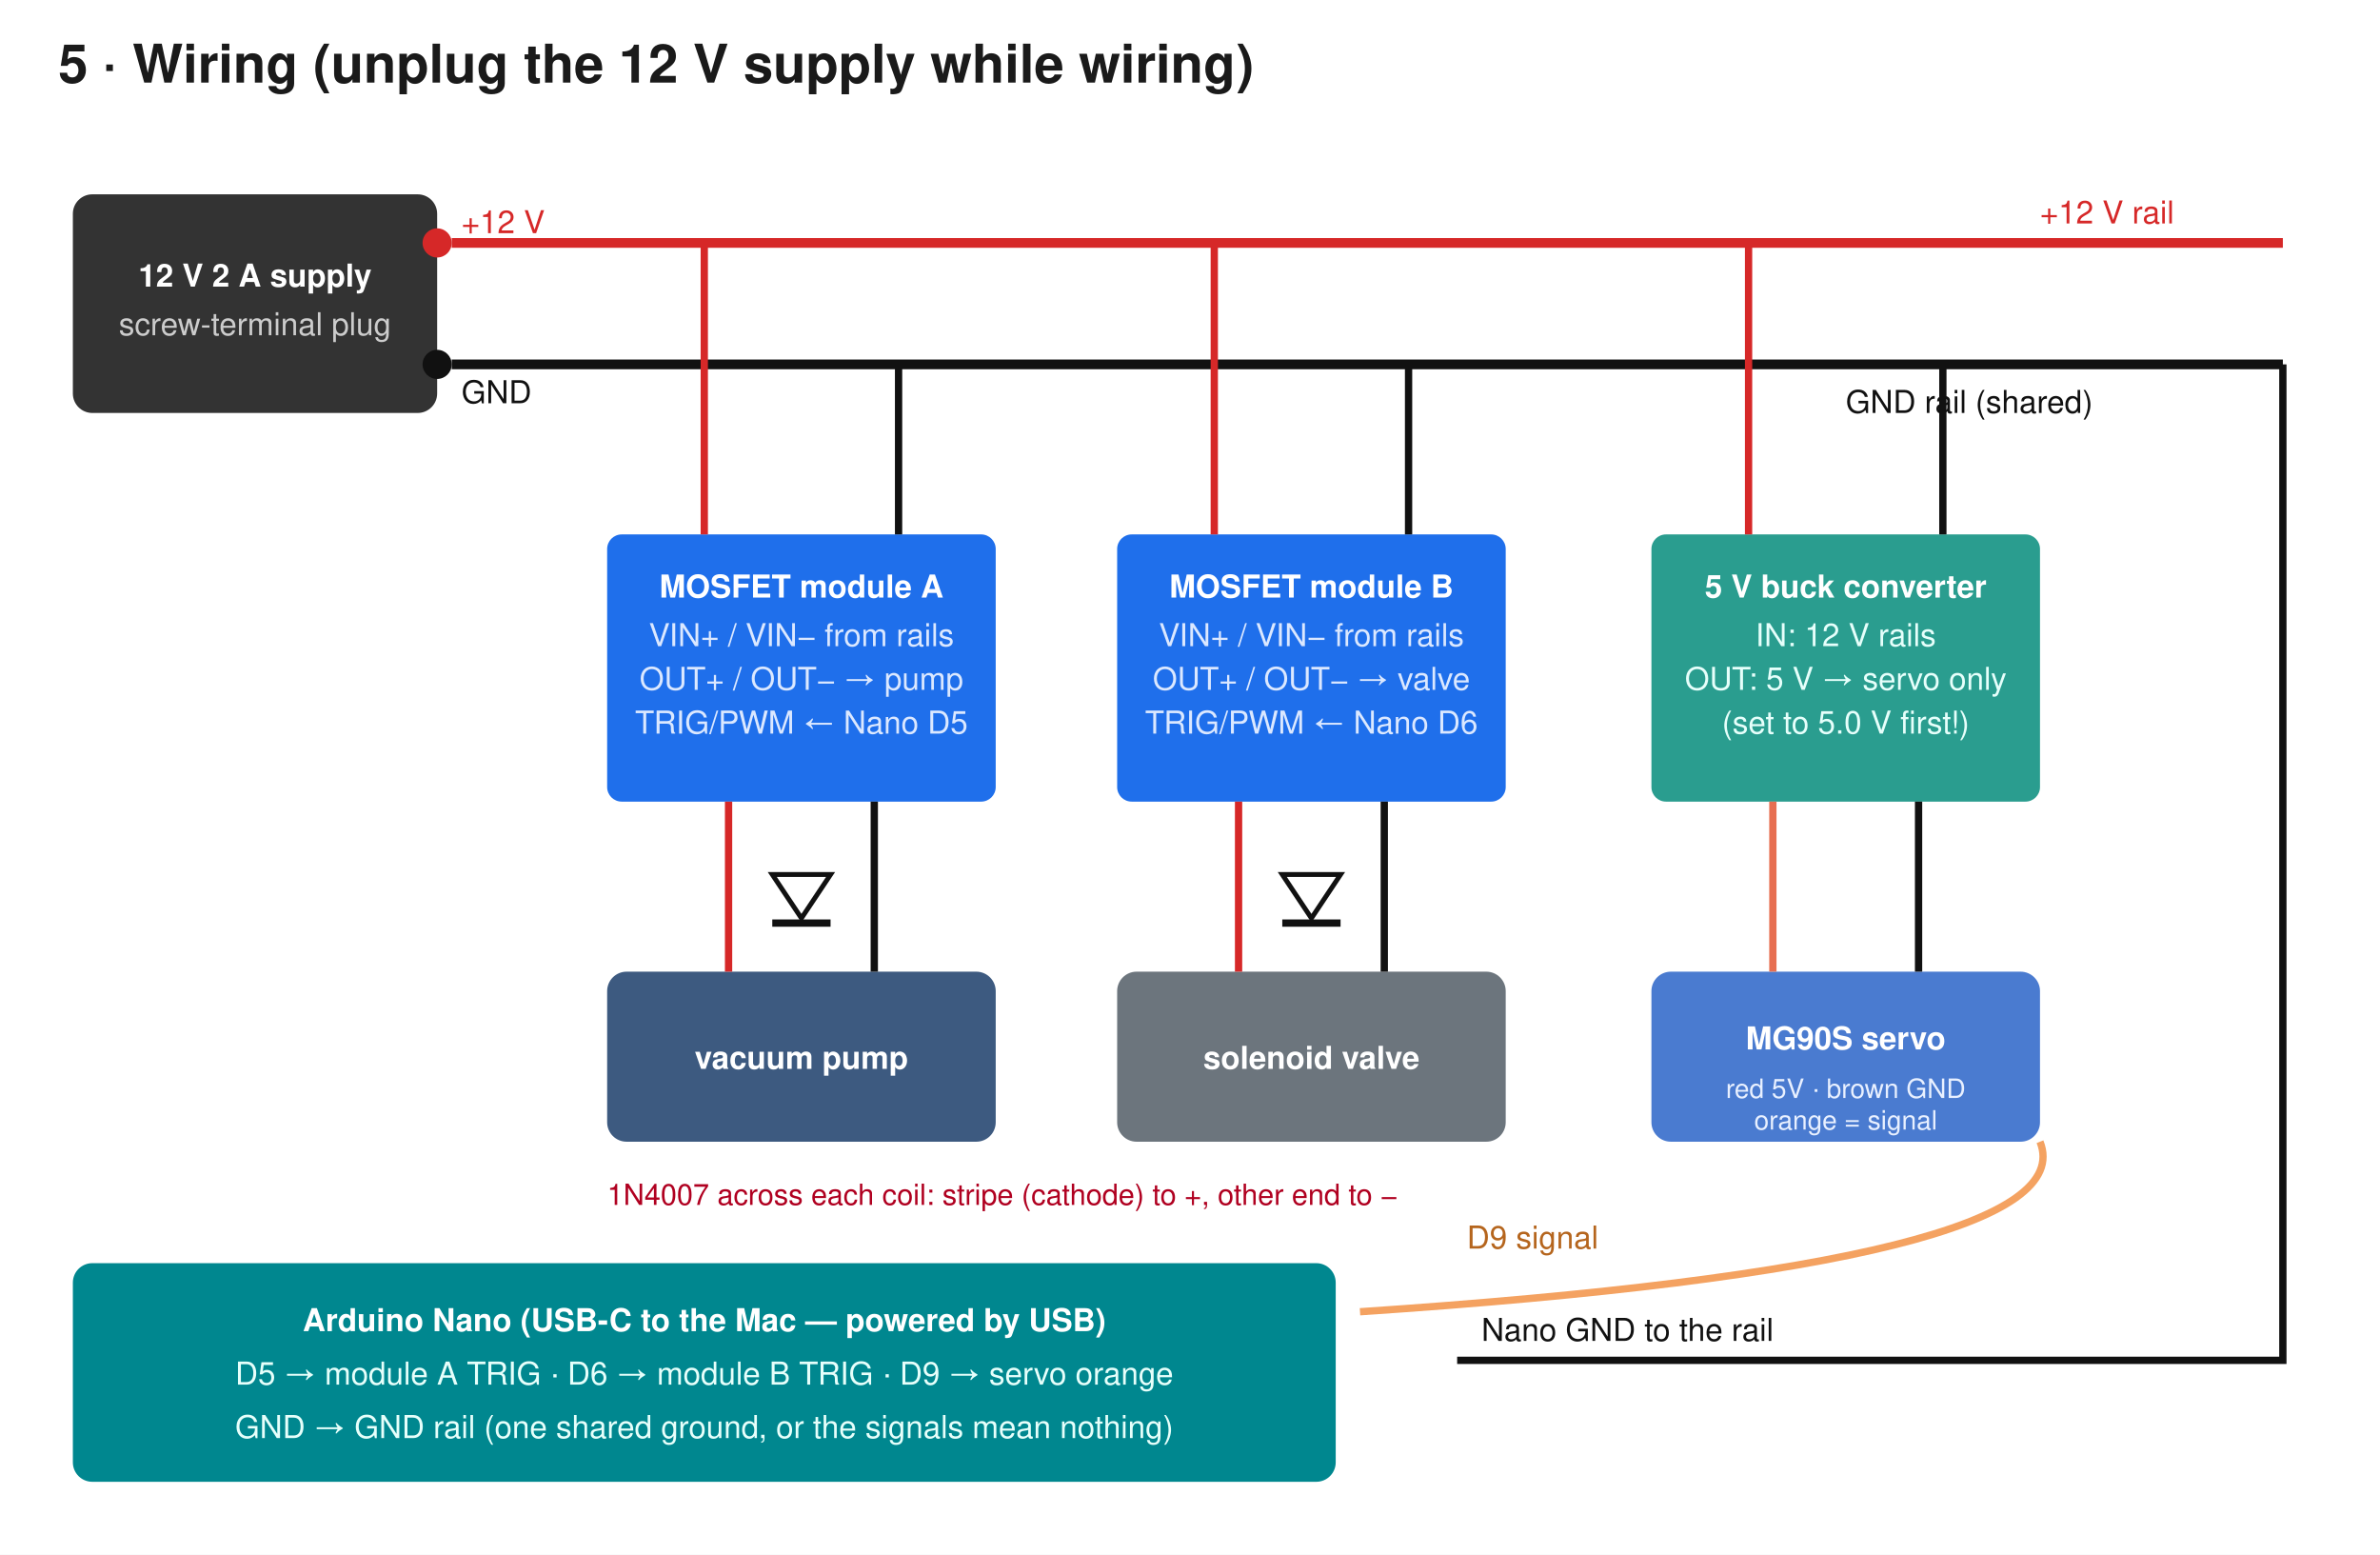
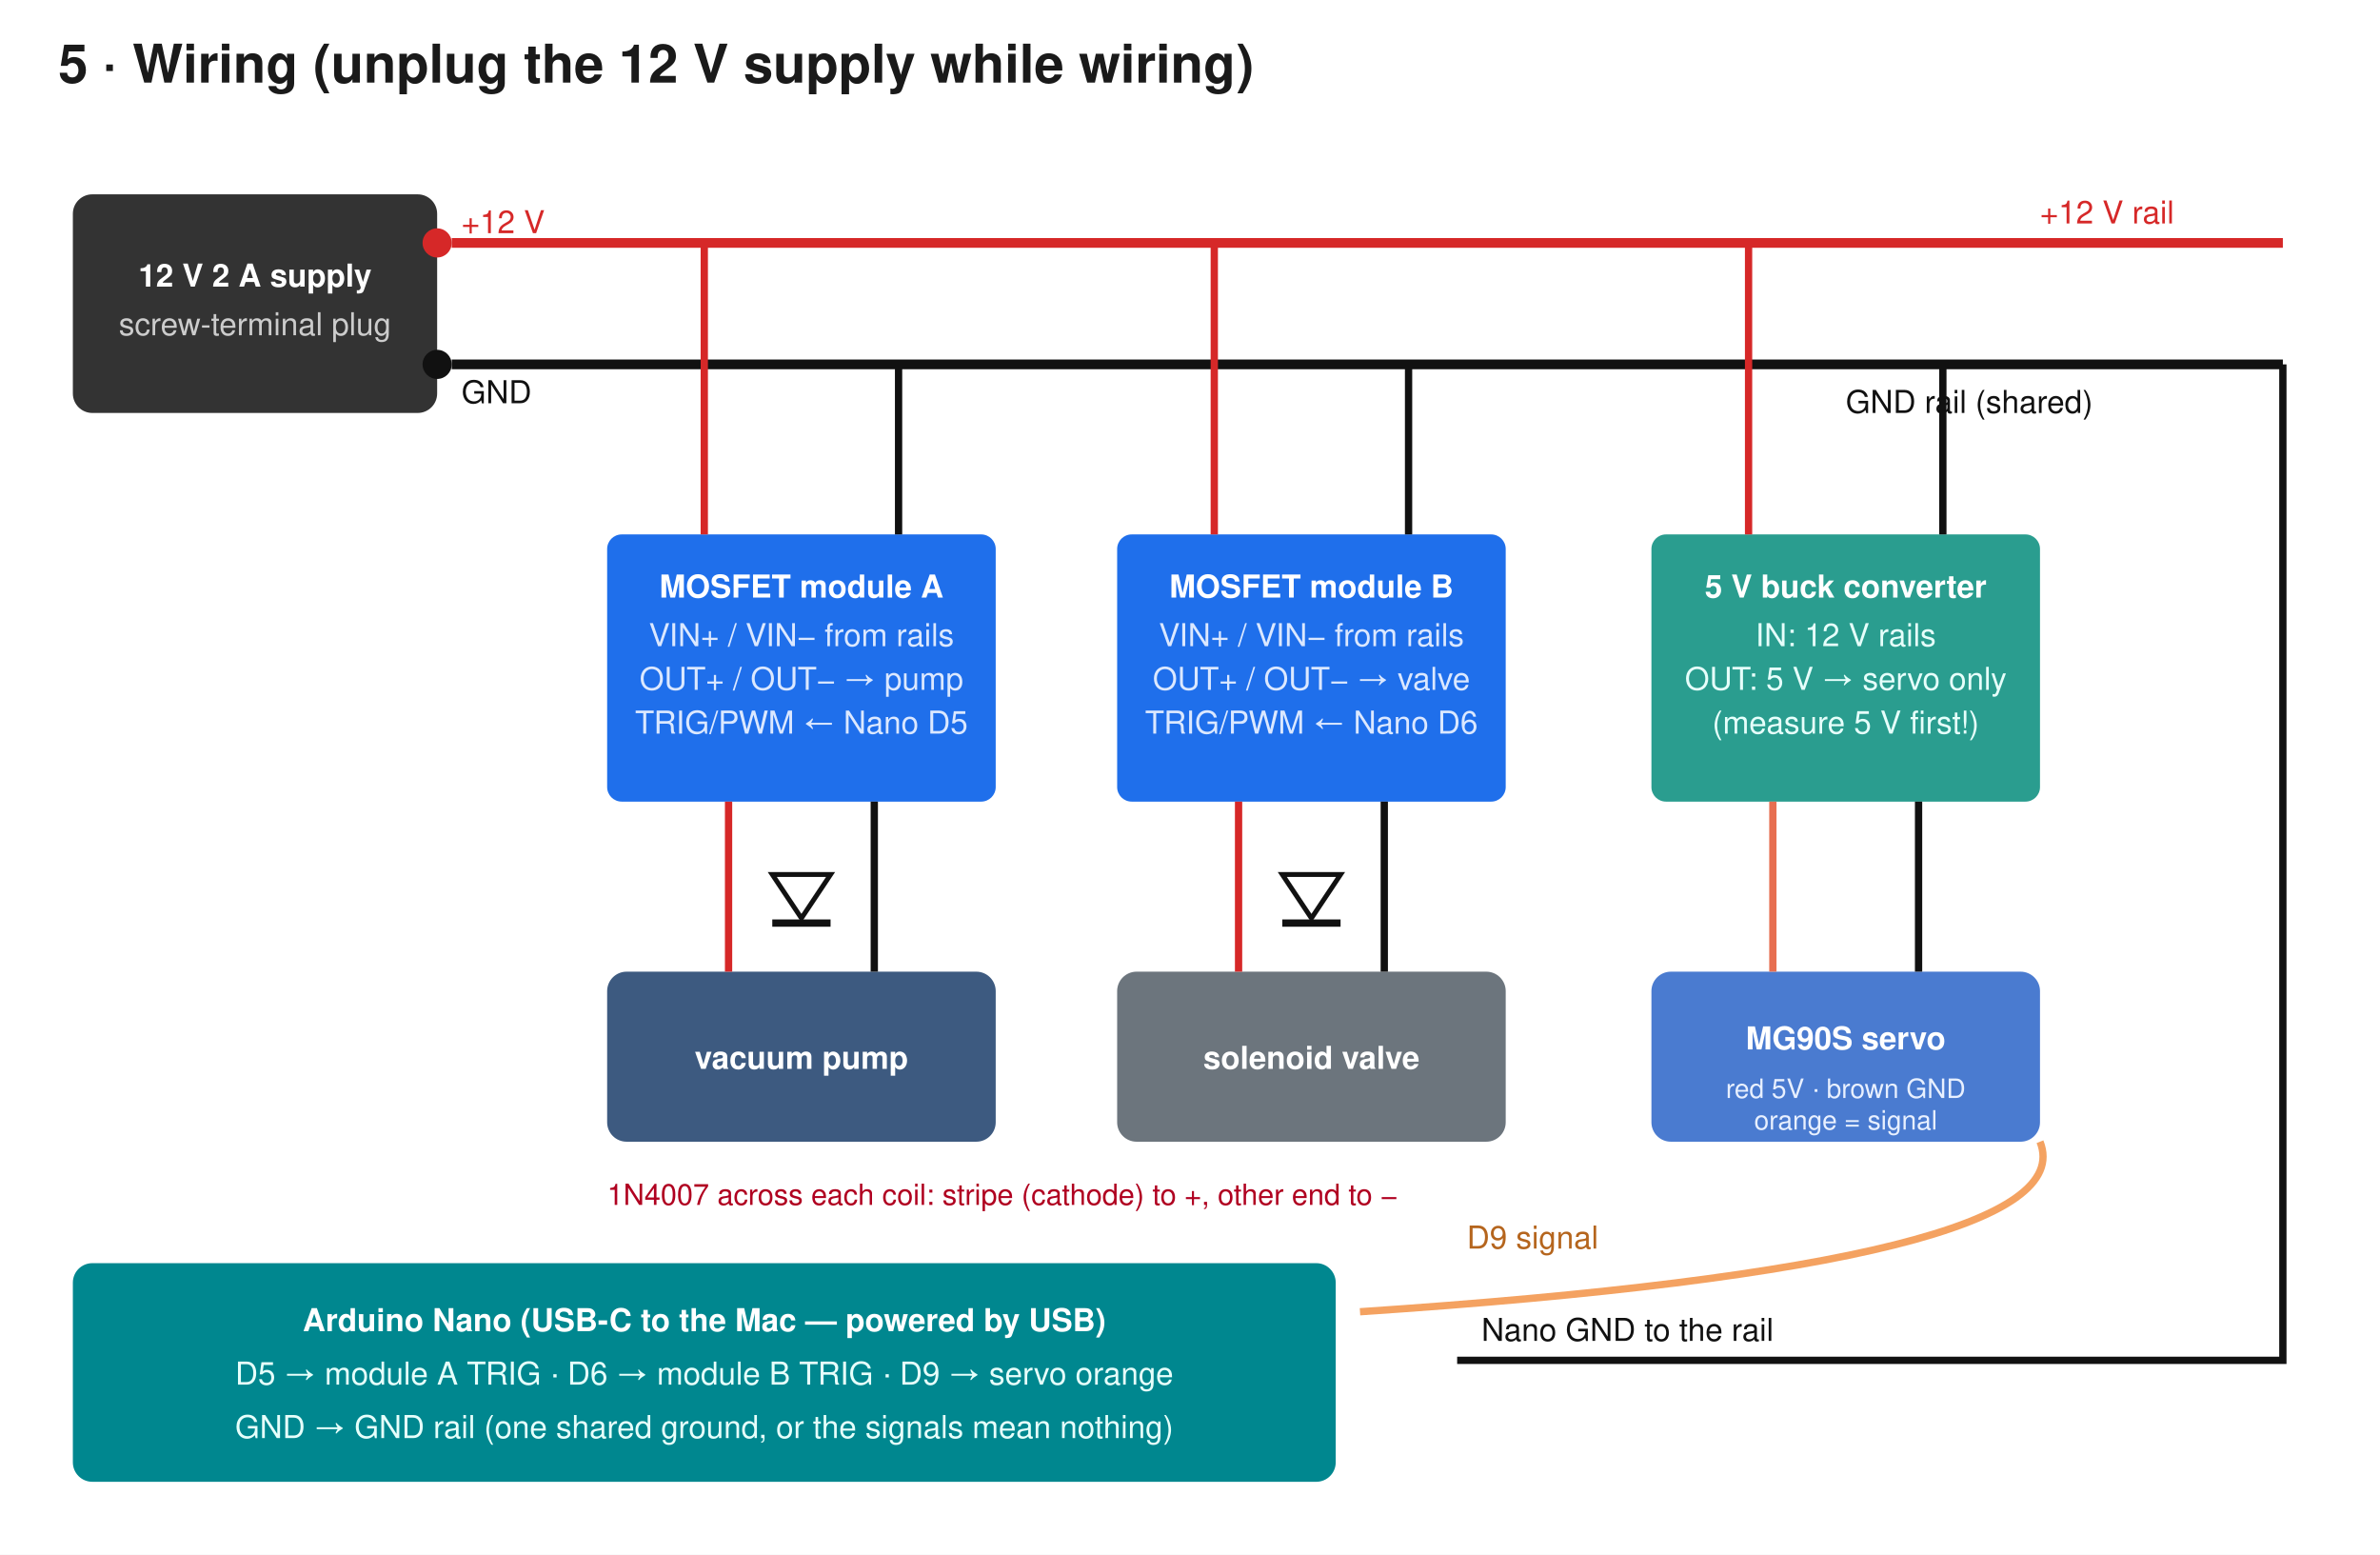
<svg xmlns="http://www.w3.org/2000/svg" viewBox="0 0 980 640" font-family="Helvetica, Arial, sans-serif" font-size="13">
  <rect width="980" height="640" fill="#ffffff" />
  <text x="24" y="34" font-size="22" font-weight="700" fill="#1a1a1a">5 · Wiring (unplug the 12 V supply while wiring)</text>
  <rect x="30" y="80" width="150" height="90" rx="8" fill="#333" />
  <text x="105" y="118" text-anchor="middle" fill="#fff" font-weight="700">12 V 2 A supply</text>
  <text x="105" y="138" text-anchor="middle" fill="#ccc">screw-terminal plug</text>
  <circle cx="180" cy="100" r="6" fill="#d62828" />
  <text x="190" y="96" fill="#d62828">+12 V</text>
  <circle cx="180" cy="150" r="6" fill="#111" />
  <text x="190" y="166" fill="#111">GND</text>
  <path d="M186 100 L940 100" stroke="#d62828" stroke-width="4" />
  <path d="M186 150 L940 150" stroke="#111" stroke-width="4" />
  <text x="840" y="92" fill="#d62828">+12 V rail</text>
  <text x="760" y="170" fill="#111">GND rail (shared)</text>
  <rect x="250" y="220" width="160" height="110" rx="6" fill="#1f6feb" />
  <text x="330" y="246" text-anchor="middle" fill="#fff" font-weight="700">MOSFET module A</text>
  <text x="330" y="266" text-anchor="middle" fill="#dbe8ff">VIN+ / VIN− from rails</text>
  <text x="330" y="284" text-anchor="middle" fill="#dbe8ff">OUT+ / OUT− → pump</text>
  <text x="330" y="302" text-anchor="middle" fill="#dbe8ff">TRIG/PWM ← Nano D5</text>
  <path d="M290 100 L290 220" stroke="#d62828" stroke-width="3" />
  <path d="M370 150 L370 220" stroke="#111" stroke-width="3" />
  <rect x="460" y="220" width="160" height="110" rx="6" fill="#1f6feb" />
  <text x="540" y="246" text-anchor="middle" fill="#fff" font-weight="700">MOSFET module B</text>
  <text x="540" y="266" text-anchor="middle" fill="#dbe8ff">VIN+ / VIN− from rails</text>
  <text x="540" y="284" text-anchor="middle" fill="#dbe8ff">OUT+ / OUT− → valve</text>
  <text x="540" y="302" text-anchor="middle" fill="#dbe8ff">TRIG/PWM ← Nano D6</text>
  <path d="M500 100 L500 220" stroke="#d62828" stroke-width="3" />
  <path d="M580 150 L580 220" stroke="#111" stroke-width="3" />
  <rect x="680" y="220" width="160" height="110" rx="6" fill="#2a9d8f" />
  <text x="760" y="246" text-anchor="middle" fill="#fff" font-weight="700">5 V buck converter</text>
  <text x="760" y="266" text-anchor="middle" fill="#e6fffb">IN: 12 V rails</text>
  <text x="760" y="284" text-anchor="middle" fill="#e6fffb">OUT: 5 V → servo only</text>
-   <text x="760" y="302" text-anchor="middle" fill="#e6fffb">(set to 5.0 V first!)</text>
+   <text x="760" y="302" text-anchor="middle" fill="#e6fffb">(measure 5 V first!)</text>
  <path d="M720 100 L720 220" stroke="#d62828" stroke-width="3" />
  <path d="M800 150 L800 220" stroke="#111" stroke-width="3" />
  <rect x="250" y="400" width="160" height="70" rx="8" fill="#3d5a80" />
  <text x="330" y="440" text-anchor="middle" fill="#fff" font-weight="700">vacuum pump</text>
  <path d="M300 330 L300 400" stroke="#d62828" stroke-width="3" />
  <path d="M360 330 L360 400" stroke="#111" stroke-width="3" />
  <rect x="460" y="400" width="160" height="70" rx="8" fill="#6c757d" />
  <text x="540" y="440" text-anchor="middle" fill="#fff" font-weight="700">solenoid valve</text>
  <path d="M510 330 L510 400" stroke="#d62828" stroke-width="3" />
  <path d="M570 330 L570 400" stroke="#111" stroke-width="3" />
  <g fill="#fff" stroke="#111" stroke-width="2">
    <path d="M318 360 L342 360 L330 378 Z" />
    <path d="M528 360 L552 360 L540 378 Z" />
  </g>
  <path d="M318 380 L342 380" stroke="#111" stroke-width="3" />
  <path d="M528 380 L552 380" stroke="#111" stroke-width="3" />
  <text x="250" y="496" fill="#b00020" font-size="12">1N4007 across each coil: stripe (cathode) to +, other end to −</text>
  <rect x="680" y="400" width="160" height="70" rx="8" fill="#4a7bd0" />
  <text x="760" y="432" text-anchor="middle" fill="#fff" font-weight="700">MG90S servo</text>
  <text x="760" y="452" text-anchor="middle" fill="#e8f0ff" font-size="11">red 5V · brown GND</text>
  <text x="760" y="465" text-anchor="middle" fill="#e8f0ff" font-size="11">orange = signal</text>
  <path d="M730 330 L730 400" stroke="#e76f51" stroke-width="3" />
  <path d="M790 330 L790 400" stroke="#111" stroke-width="3" />
  <rect x="30" y="520" width="520" height="90" rx="8" fill="#00878f" />
  <text x="290" y="548" text-anchor="middle" fill="#fff" font-weight="700">Arduino Nano (USB-C to the Mac — powered by USB)</text>
  <text x="290" y="570" text-anchor="middle" fill="#e6fffb">D5 → module A TRIG · D6 → module B TRIG · D9 → servo orange</text>
  <text x="290" y="592" text-anchor="middle" fill="#e6fffb">GND → GND rail (one shared ground, or the signals mean nothing)</text>
  <path d="M600 560 L940 560 L940 150" stroke="#111" stroke-width="3" fill="none" />
  <text x="610" y="552" fill="#111">Nano GND to the rail</text>
  <path d="M560 540 Q 860 520 840 470" stroke="#f4a261" stroke-width="3" fill="none" />
  <text x="604" y="514" fill="#b5651d">D9 signal</text>
</svg>
